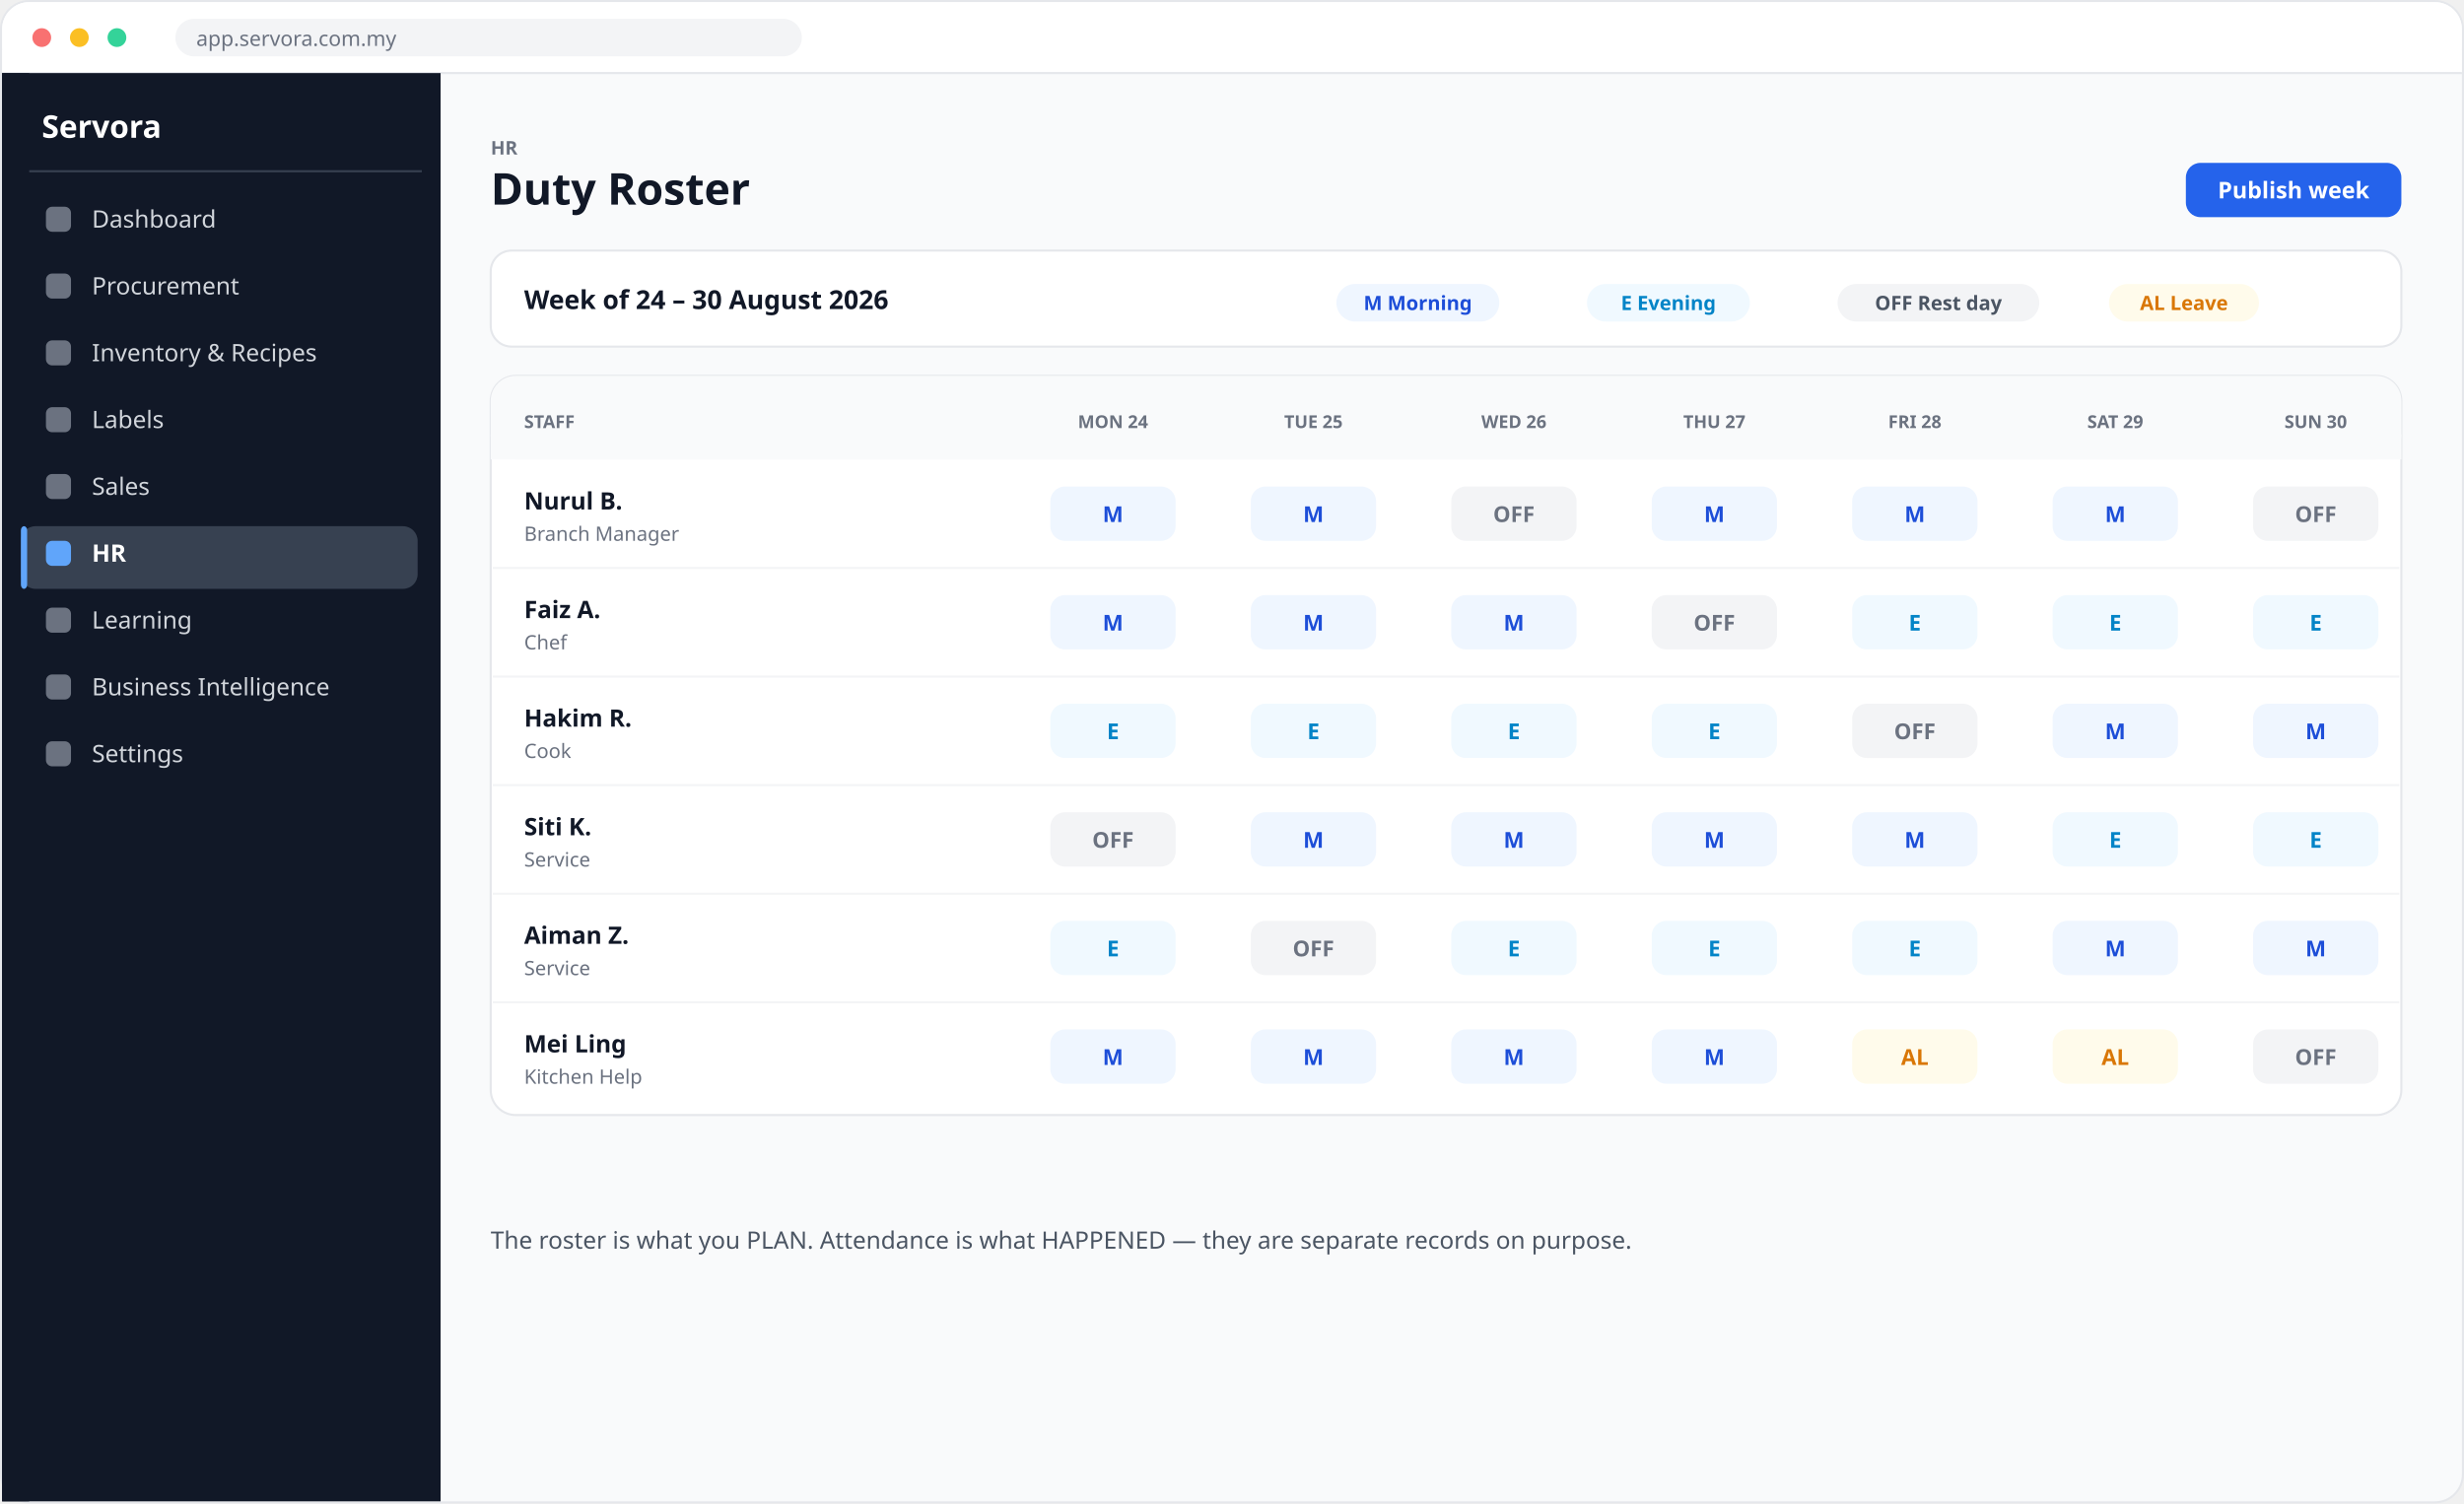
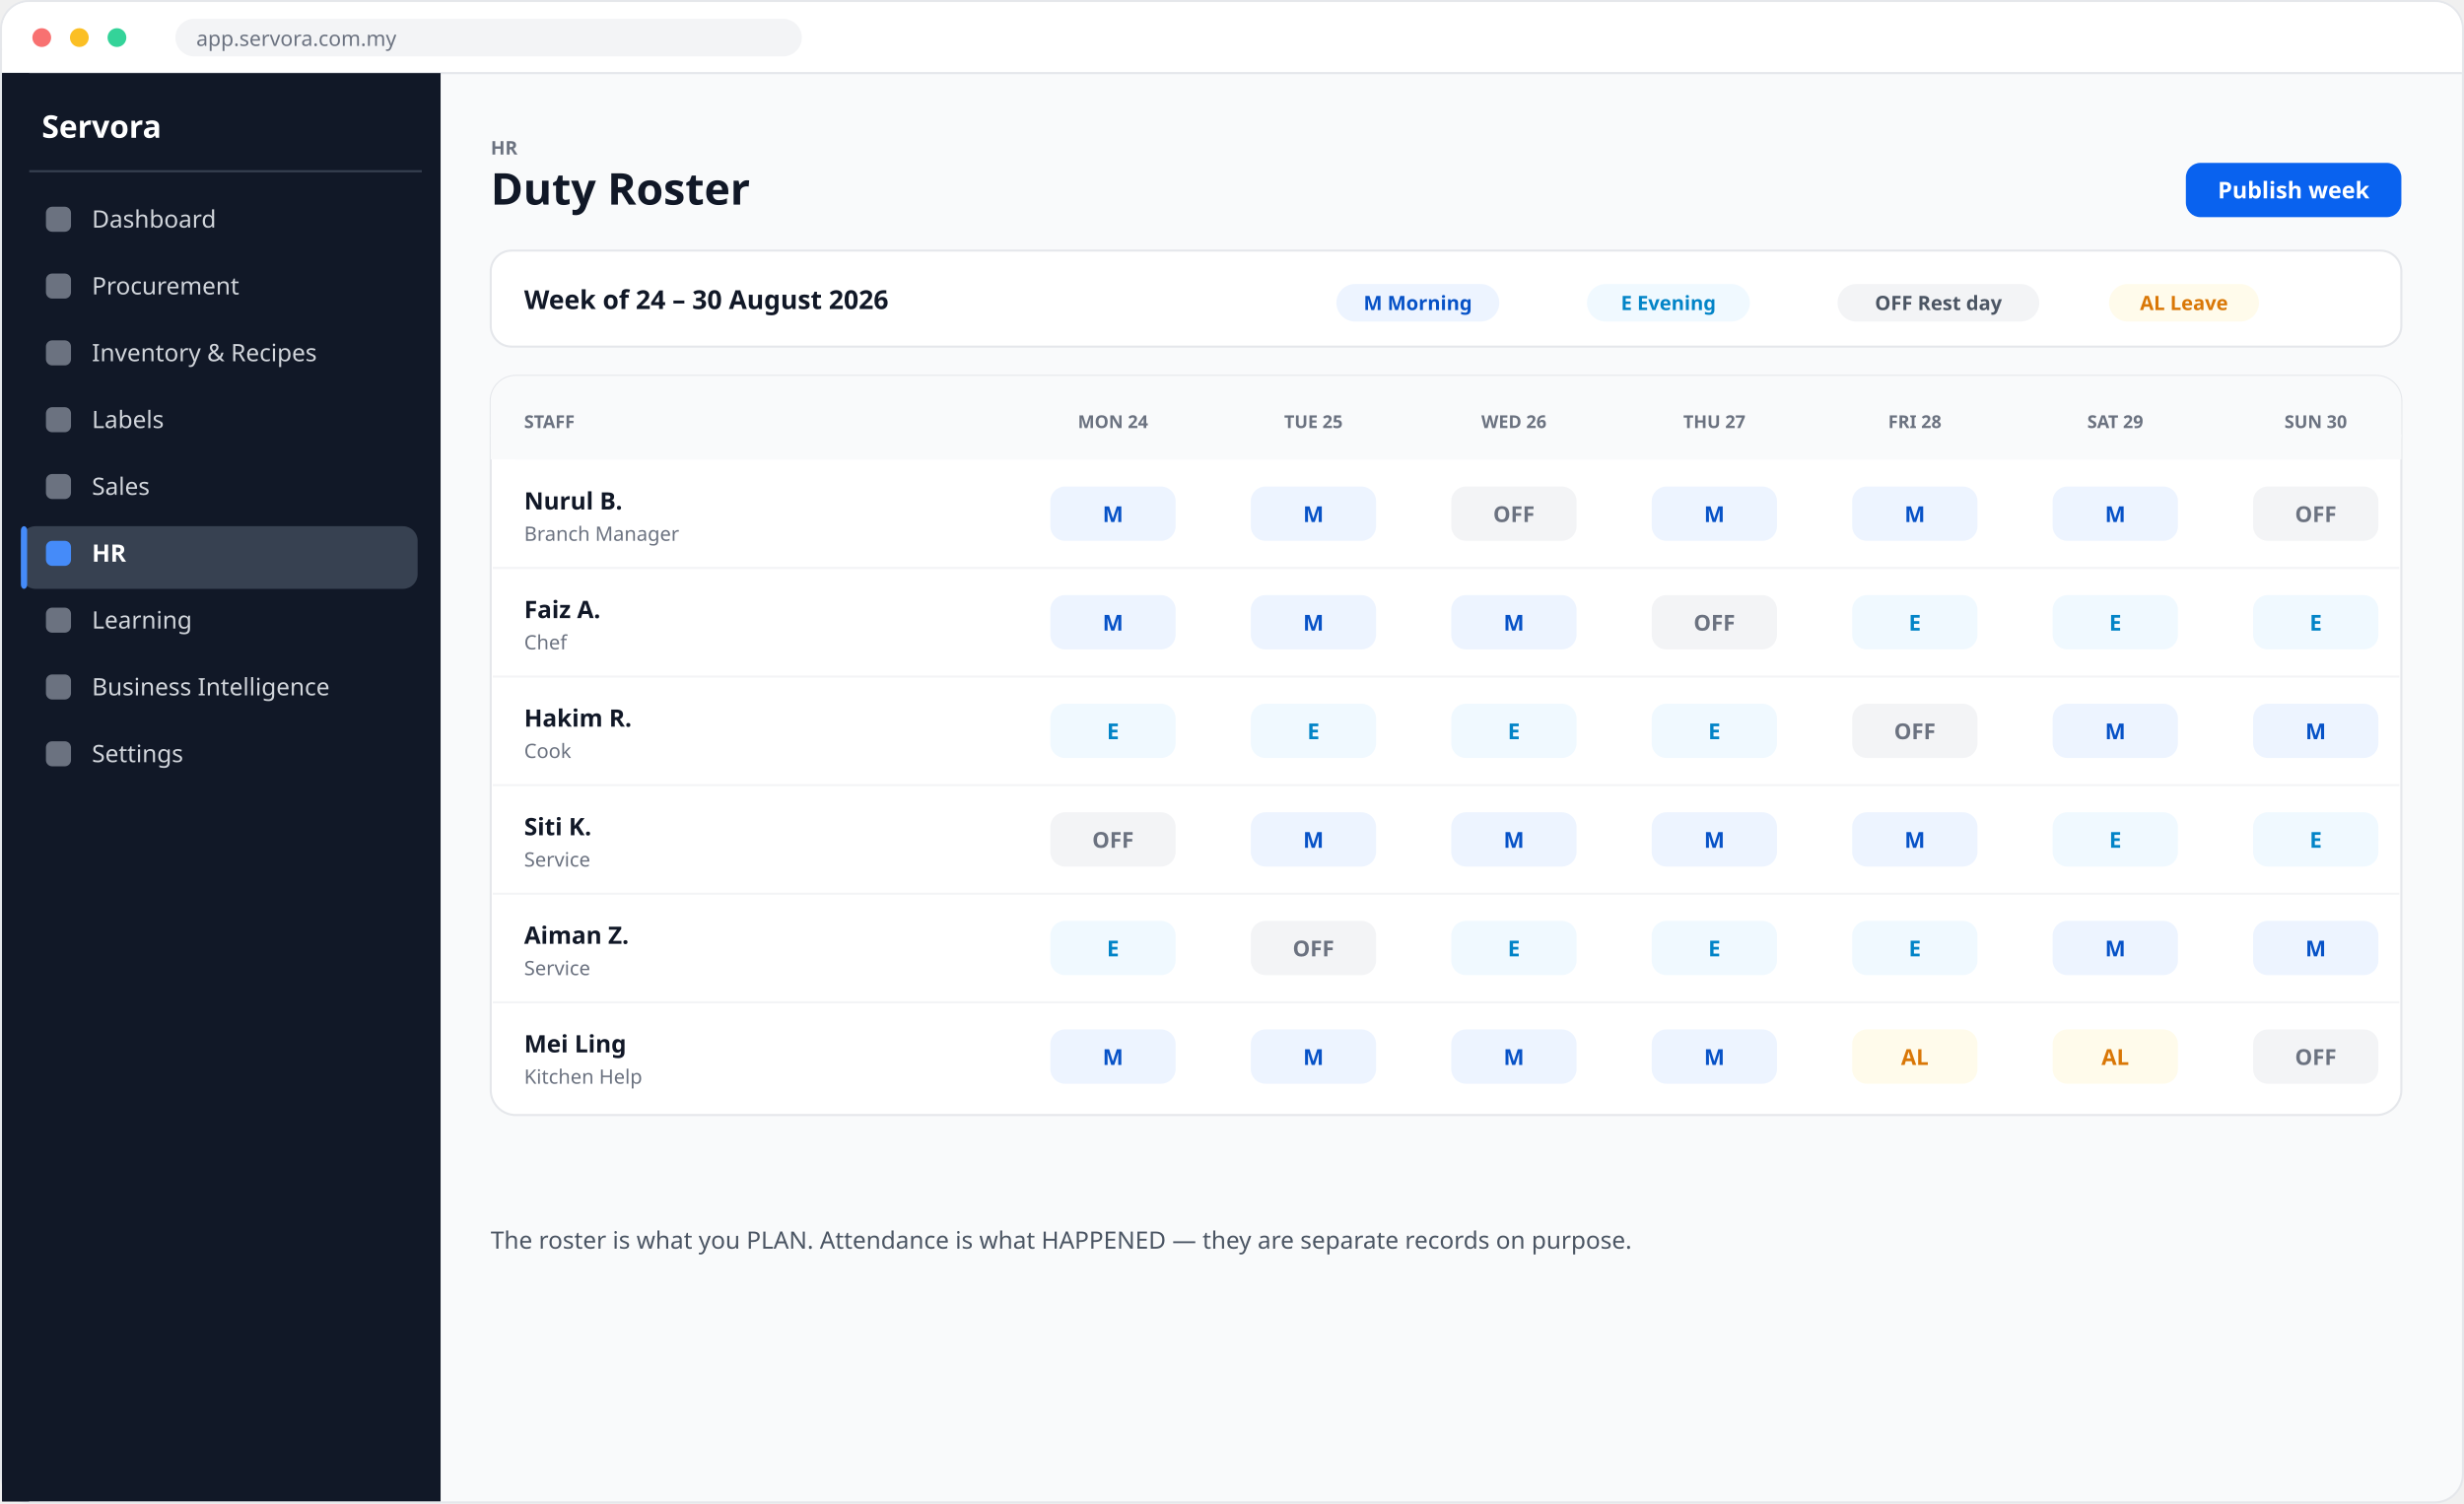
<svg xmlns="http://www.w3.org/2000/svg" viewBox="0 0 1180 720" width="1180" height="720" role="img">
  <rect x="0" y="0" width="1180" height="720" rx="14" fill="#e5e7eb" />
  <rect x="1" y="1" width="1178" height="718" rx="13" fill="#f9fafb" />
  <rect x="1" y="1" width="1178" height="34" rx="13" fill="#ffffff" />
  <rect x="1" y="24" width="1178" height="11" rx="0" fill="#ffffff" />
  <line x1="1" y1="35" x2="1179" y2="35" stroke="#e5e7eb" stroke-width="1" />
  <circle cx="20" cy="18" r="4.5" fill="#f87171" />
  <circle cx="38" cy="18" r="4.5" fill="#fbbf24" />
  <circle cx="56" cy="18" r="4.5" fill="#34d399" />
  <rect x="84" y="9" width="300" height="18" rx="9" fill="#f3f4f6" />
  <text x="94" y="22" font-family="Figtree, ui-sans-serif, system-ui, sans-serif" font-size="10" font-weight="400" fill="#6b7280" text-anchor="start">app.servora.com.my</text>
  <rect x="1" y="35" width="210" height="684" rx="0" fill="#111827" />
  <rect x="1" y="35" width="13" height="684" rx="0" fill="#111827" />
  <text x="20" y="66" font-family="Figtree, ui-sans-serif, system-ui, sans-serif" font-size="15" font-weight="700" fill="#ffffff" text-anchor="start">Servora</text>
  <line x1="14" y1="82" x2="202" y2="82" stroke="#374151" stroke-width="1" />
  <rect x="22" y="99" width="12" height="12" rx="3" fill="#6b7280" />
  <text x="44" y="109" font-family="Figtree, ui-sans-serif, system-ui, sans-serif" font-size="11.5" font-weight="400" fill="#d1d5db" text-anchor="start">Dashboard</text>
  <rect x="22" y="131" width="12" height="12" rx="3" fill="#6b7280" />
  <text x="44" y="141" font-family="Figtree, ui-sans-serif, system-ui, sans-serif" font-size="11.5" font-weight="400" fill="#d1d5db" text-anchor="start">Procurement</text>
  <rect x="22" y="163" width="12" height="12" rx="3" fill="#6b7280" />
  <text x="44" y="173" font-family="Figtree, ui-sans-serif, system-ui, sans-serif" font-size="11.5" font-weight="400" fill="#d1d5db" text-anchor="start">Inventory &amp; Recipes</text>
  <rect x="22" y="195" width="12" height="12" rx="3" fill="#6b7280" />
  <text x="44" y="205" font-family="Figtree, ui-sans-serif, system-ui, sans-serif" font-size="11.5" font-weight="400" fill="#d1d5db" text-anchor="start">Labels</text>
  <rect x="22" y="227" width="12" height="12" rx="3" fill="#6b7280" />
  <text x="44" y="237" font-family="Figtree, ui-sans-serif, system-ui, sans-serif" font-size="11.5" font-weight="400" fill="#d1d5db" text-anchor="start">Sales</text>
  <rect x="10" y="252" width="190" height="30" rx="7" fill="#374151" />
-   <rect x="10" y="252" width="3" height="30" rx="2" fill="#60a5fa" />
-   <rect x="22" y="259" width="12" height="12" rx="3" fill="#60a5fa" />
+   <rect x="10" y="252" width="3" height="30" rx="2" fill="#458bf9" />
+   <rect x="22" y="259" width="12" height="12" rx="3" fill="#458bf9" />
  <text x="44" y="269" font-family="Figtree, ui-sans-serif, system-ui, sans-serif" font-size="11.5" font-weight="600" fill="#ffffff" text-anchor="start">HR</text>
  <rect x="22" y="291" width="12" height="12" rx="3" fill="#6b7280" />
  <text x="44" y="301" font-family="Figtree, ui-sans-serif, system-ui, sans-serif" font-size="11.5" font-weight="400" fill="#d1d5db" text-anchor="start">Learning</text>
  <rect x="22" y="323" width="12" height="12" rx="3" fill="#6b7280" />
  <text x="44" y="333" font-family="Figtree, ui-sans-serif, system-ui, sans-serif" font-size="11.5" font-weight="400" fill="#d1d5db" text-anchor="start">Business Intelligence</text>
  <rect x="22" y="355" width="12" height="12" rx="3" fill="#6b7280" />
  <text x="44" y="365" font-family="Figtree, ui-sans-serif, system-ui, sans-serif" font-size="11.5" font-weight="400" fill="#d1d5db" text-anchor="start">Settings</text>
  <text x="235" y="74" font-family="Figtree, ui-sans-serif, system-ui, sans-serif" font-size="9" font-weight="700" fill="#6b7280" text-anchor="start">HR</text>
  <text x="235" y="98" font-family="Figtree, ui-sans-serif, system-ui, sans-serif" font-size="21" font-weight="700" fill="#111827" text-anchor="start">Duty Roster</text>
-   <rect x="1046.8" y="78" width="103.2" height="26" rx="7" fill="#2563eb" />
+   <rect x="1046.8" y="78" width="103.2" height="26" rx="7" fill="#0962ef" />
  <text x="1098.4" y="95" font-family="Figtree, ui-sans-serif, system-ui, sans-serif" font-size="11" font-weight="600" fill="#ffffff" text-anchor="middle">Publish week</text>
  <rect x="235" y="120" width="915" height="46" rx="10" fill="#ffffff" stroke="#e5e7eb" stroke-width="1" />
  <text x="251" y="148" font-family="Figtree, ui-sans-serif, system-ui, sans-serif" font-size="12.5" font-weight="700" fill="#111827" text-anchor="start">Week of 24 – 30 August 2026</text>
-   <rect x="640" y="136" width="78" height="18" rx="9" fill="#eff6ff" />
-   <text x="679" y="148.5" font-family="Figtree, ui-sans-serif, system-ui, sans-serif" font-size="9.5" font-weight="600" fill="#1d4ed8" text-anchor="middle">M  Morning</text>
+   <rect x="640" y="136" width="78" height="18" rx="9" fill="#edf4ff" />
+   <text x="679" y="148.5" font-family="Figtree, ui-sans-serif, system-ui, sans-serif" font-size="9.5" font-weight="600" fill="#0752c7" text-anchor="middle">M  Morning</text>
  <rect x="760" y="136" width="78" height="18" rx="9" fill="#f0f9ff" />
  <text x="799" y="148.5" font-family="Figtree, ui-sans-serif, system-ui, sans-serif" font-size="9.5" font-weight="600" fill="#0284c7" text-anchor="middle">E  Evening</text>
  <rect x="880" y="136" width="96.6" height="18" rx="9" fill="#f3f4f6" />
  <text x="928.3" y="148.5" font-family="Figtree, ui-sans-serif, system-ui, sans-serif" font-size="9.5" font-weight="600" fill="#4b5563" text-anchor="middle">OFF  Rest day</text>
  <rect x="1010" y="136" width="71.8" height="18" rx="9" fill="#fffbeb" />
  <text x="1045.9" y="148.5" font-family="Figtree, ui-sans-serif, system-ui, sans-serif" font-size="9.5" font-weight="600" fill="#d97706" text-anchor="middle">AL  Leave</text>
  <rect x="235" y="180" width="915" height="354" rx="12" fill="#ffffff" stroke="#e5e7eb" stroke-width="1" />
  <rect x="235" y="180" width="915" height="40" rx="12" fill="#f9fafb" />
  <rect x="235" y="208" width="915" height="12" rx="0" fill="#f9fafb" />
  <text x="251" y="205" font-family="Figtree, ui-sans-serif, system-ui, sans-serif" font-size="8.5" font-weight="700" fill="#6b7280" text-anchor="start">STAFF</text>
  <text x="533" y="205" font-family="Figtree, ui-sans-serif, system-ui, sans-serif" font-size="8.5" font-weight="700" fill="#6b7280" text-anchor="middle">MON 24</text>
  <text x="629" y="205" font-family="Figtree, ui-sans-serif, system-ui, sans-serif" font-size="8.5" font-weight="700" fill="#6b7280" text-anchor="middle">TUE 25</text>
  <text x="725" y="205" font-family="Figtree, ui-sans-serif, system-ui, sans-serif" font-size="8.5" font-weight="700" fill="#6b7280" text-anchor="middle">WED 26</text>
  <text x="821" y="205" font-family="Figtree, ui-sans-serif, system-ui, sans-serif" font-size="8.5" font-weight="700" fill="#6b7280" text-anchor="middle">THU 27</text>
  <text x="917" y="205" font-family="Figtree, ui-sans-serif, system-ui, sans-serif" font-size="8.5" font-weight="700" fill="#6b7280" text-anchor="middle">FRI 28</text>
  <text x="1013" y="205" font-family="Figtree, ui-sans-serif, system-ui, sans-serif" font-size="8.5" font-weight="700" fill="#6b7280" text-anchor="middle">SAT 29</text>
  <text x="1109" y="205" font-family="Figtree, ui-sans-serif, system-ui, sans-serif" font-size="8.5" font-weight="700" fill="#6b7280" text-anchor="middle">SUN 30</text>
  <text x="251" y="244" font-family="Figtree, ui-sans-serif, system-ui, sans-serif" font-size="11.5" font-weight="600" fill="#111827" text-anchor="start">Nurul B.</text>
  <text x="251" y="259" font-family="Figtree, ui-sans-serif, system-ui, sans-serif" font-size="9.5" font-weight="400" fill="#6b7280" text-anchor="start">Branch Manager</text>
-   <rect x="503" y="233" width="60" height="26" rx="7" fill="#eff6ff" />
-   <text x="533" y="250" font-family="Figtree, ui-sans-serif, system-ui, sans-serif" font-size="10.5" font-weight="700" fill="#1d4ed8" text-anchor="middle">M</text>
-   <rect x="599" y="233" width="60" height="26" rx="7" fill="#eff6ff" />
-   <text x="629" y="250" font-family="Figtree, ui-sans-serif, system-ui, sans-serif" font-size="10.5" font-weight="700" fill="#1d4ed8" text-anchor="middle">M</text>
+   <rect x="503" y="233" width="60" height="26" rx="7" fill="#edf4ff" />
+   <text x="533" y="250" font-family="Figtree, ui-sans-serif, system-ui, sans-serif" font-size="10.5" font-weight="700" fill="#0752c7" text-anchor="middle">M</text>
+   <rect x="599" y="233" width="60" height="26" rx="7" fill="#edf4ff" />
+   <text x="629" y="250" font-family="Figtree, ui-sans-serif, system-ui, sans-serif" font-size="10.5" font-weight="700" fill="#0752c7" text-anchor="middle">M</text>
  <rect x="695" y="233" width="60" height="26" rx="7" fill="#f3f4f6" />
  <text x="725" y="250" font-family="Figtree, ui-sans-serif, system-ui, sans-serif" font-size="10.5" font-weight="700" fill="#6b7280" text-anchor="middle">OFF</text>
-   <rect x="791" y="233" width="60" height="26" rx="7" fill="#eff6ff" />
-   <text x="821" y="250" font-family="Figtree, ui-sans-serif, system-ui, sans-serif" font-size="10.5" font-weight="700" fill="#1d4ed8" text-anchor="middle">M</text>
-   <rect x="887" y="233" width="60" height="26" rx="7" fill="#eff6ff" />
-   <text x="917" y="250" font-family="Figtree, ui-sans-serif, system-ui, sans-serif" font-size="10.5" font-weight="700" fill="#1d4ed8" text-anchor="middle">M</text>
-   <rect x="983" y="233" width="60" height="26" rx="7" fill="#eff6ff" />
-   <text x="1013" y="250" font-family="Figtree, ui-sans-serif, system-ui, sans-serif" font-size="10.5" font-weight="700" fill="#1d4ed8" text-anchor="middle">M</text>
+   <rect x="791" y="233" width="60" height="26" rx="7" fill="#edf4ff" />
+   <text x="821" y="250" font-family="Figtree, ui-sans-serif, system-ui, sans-serif" font-size="10.5" font-weight="700" fill="#0752c7" text-anchor="middle">M</text>
+   <rect x="887" y="233" width="60" height="26" rx="7" fill="#edf4ff" />
+   <text x="917" y="250" font-family="Figtree, ui-sans-serif, system-ui, sans-serif" font-size="10.5" font-weight="700" fill="#0752c7" text-anchor="middle">M</text>
+   <rect x="983" y="233" width="60" height="26" rx="7" fill="#edf4ff" />
+   <text x="1013" y="250" font-family="Figtree, ui-sans-serif, system-ui, sans-serif" font-size="10.5" font-weight="700" fill="#0752c7" text-anchor="middle">M</text>
  <rect x="1079" y="233" width="60" height="26" rx="7" fill="#f3f4f6" />
  <text x="1109" y="250" font-family="Figtree, ui-sans-serif, system-ui, sans-serif" font-size="10.5" font-weight="700" fill="#6b7280" text-anchor="middle">OFF</text>
  <line x1="236" y1="272" x2="1149" y2="272" stroke="#f3f4f6" stroke-width="1" />
  <text x="251" y="296" font-family="Figtree, ui-sans-serif, system-ui, sans-serif" font-size="11.5" font-weight="600" fill="#111827" text-anchor="start">Faiz A.</text>
  <text x="251" y="311" font-family="Figtree, ui-sans-serif, system-ui, sans-serif" font-size="9.5" font-weight="400" fill="#6b7280" text-anchor="start">Chef</text>
-   <rect x="503" y="285" width="60" height="26" rx="7" fill="#eff6ff" />
-   <text x="533" y="302" font-family="Figtree, ui-sans-serif, system-ui, sans-serif" font-size="10.5" font-weight="700" fill="#1d4ed8" text-anchor="middle">M</text>
-   <rect x="599" y="285" width="60" height="26" rx="7" fill="#eff6ff" />
-   <text x="629" y="302" font-family="Figtree, ui-sans-serif, system-ui, sans-serif" font-size="10.5" font-weight="700" fill="#1d4ed8" text-anchor="middle">M</text>
-   <rect x="695" y="285" width="60" height="26" rx="7" fill="#eff6ff" />
-   <text x="725" y="302" font-family="Figtree, ui-sans-serif, system-ui, sans-serif" font-size="10.5" font-weight="700" fill="#1d4ed8" text-anchor="middle">M</text>
+   <rect x="503" y="285" width="60" height="26" rx="7" fill="#edf4ff" />
+   <text x="533" y="302" font-family="Figtree, ui-sans-serif, system-ui, sans-serif" font-size="10.5" font-weight="700" fill="#0752c7" text-anchor="middle">M</text>
+   <rect x="599" y="285" width="60" height="26" rx="7" fill="#edf4ff" />
+   <text x="629" y="302" font-family="Figtree, ui-sans-serif, system-ui, sans-serif" font-size="10.5" font-weight="700" fill="#0752c7" text-anchor="middle">M</text>
+   <rect x="695" y="285" width="60" height="26" rx="7" fill="#edf4ff" />
+   <text x="725" y="302" font-family="Figtree, ui-sans-serif, system-ui, sans-serif" font-size="10.5" font-weight="700" fill="#0752c7" text-anchor="middle">M</text>
  <rect x="791" y="285" width="60" height="26" rx="7" fill="#f3f4f6" />
  <text x="821" y="302" font-family="Figtree, ui-sans-serif, system-ui, sans-serif" font-size="10.5" font-weight="700" fill="#6b7280" text-anchor="middle">OFF</text>
  <rect x="887" y="285" width="60" height="26" rx="7" fill="#f0f9ff" />
  <text x="917" y="302" font-family="Figtree, ui-sans-serif, system-ui, sans-serif" font-size="10.5" font-weight="700" fill="#0284c7" text-anchor="middle">E</text>
  <rect x="983" y="285" width="60" height="26" rx="7" fill="#f0f9ff" />
  <text x="1013" y="302" font-family="Figtree, ui-sans-serif, system-ui, sans-serif" font-size="10.5" font-weight="700" fill="#0284c7" text-anchor="middle">E</text>
  <rect x="1079" y="285" width="60" height="26" rx="7" fill="#f0f9ff" />
  <text x="1109" y="302" font-family="Figtree, ui-sans-serif, system-ui, sans-serif" font-size="10.5" font-weight="700" fill="#0284c7" text-anchor="middle">E</text>
  <line x1="236" y1="324" x2="1149" y2="324" stroke="#f3f4f6" stroke-width="1" />
  <text x="251" y="348" font-family="Figtree, ui-sans-serif, system-ui, sans-serif" font-size="11.5" font-weight="600" fill="#111827" text-anchor="start">Hakim R.</text>
  <text x="251" y="363" font-family="Figtree, ui-sans-serif, system-ui, sans-serif" font-size="9.5" font-weight="400" fill="#6b7280" text-anchor="start">Cook</text>
  <rect x="503" y="337" width="60" height="26" rx="7" fill="#f0f9ff" />
  <text x="533" y="354" font-family="Figtree, ui-sans-serif, system-ui, sans-serif" font-size="10.5" font-weight="700" fill="#0284c7" text-anchor="middle">E</text>
  <rect x="599" y="337" width="60" height="26" rx="7" fill="#f0f9ff" />
  <text x="629" y="354" font-family="Figtree, ui-sans-serif, system-ui, sans-serif" font-size="10.5" font-weight="700" fill="#0284c7" text-anchor="middle">E</text>
  <rect x="695" y="337" width="60" height="26" rx="7" fill="#f0f9ff" />
  <text x="725" y="354" font-family="Figtree, ui-sans-serif, system-ui, sans-serif" font-size="10.5" font-weight="700" fill="#0284c7" text-anchor="middle">E</text>
  <rect x="791" y="337" width="60" height="26" rx="7" fill="#f0f9ff" />
  <text x="821" y="354" font-family="Figtree, ui-sans-serif, system-ui, sans-serif" font-size="10.5" font-weight="700" fill="#0284c7" text-anchor="middle">E</text>
  <rect x="887" y="337" width="60" height="26" rx="7" fill="#f3f4f6" />
  <text x="917" y="354" font-family="Figtree, ui-sans-serif, system-ui, sans-serif" font-size="10.5" font-weight="700" fill="#6b7280" text-anchor="middle">OFF</text>
-   <rect x="983" y="337" width="60" height="26" rx="7" fill="#eff6ff" />
-   <text x="1013" y="354" font-family="Figtree, ui-sans-serif, system-ui, sans-serif" font-size="10.5" font-weight="700" fill="#1d4ed8" text-anchor="middle">M</text>
-   <rect x="1079" y="337" width="60" height="26" rx="7" fill="#eff6ff" />
-   <text x="1109" y="354" font-family="Figtree, ui-sans-serif, system-ui, sans-serif" font-size="10.5" font-weight="700" fill="#1d4ed8" text-anchor="middle">M</text>
+   <rect x="983" y="337" width="60" height="26" rx="7" fill="#edf4ff" />
+   <text x="1013" y="354" font-family="Figtree, ui-sans-serif, system-ui, sans-serif" font-size="10.5" font-weight="700" fill="#0752c7" text-anchor="middle">M</text>
+   <rect x="1079" y="337" width="60" height="26" rx="7" fill="#edf4ff" />
+   <text x="1109" y="354" font-family="Figtree, ui-sans-serif, system-ui, sans-serif" font-size="10.5" font-weight="700" fill="#0752c7" text-anchor="middle">M</text>
  <line x1="236" y1="376" x2="1149" y2="376" stroke="#f3f4f6" stroke-width="1" />
  <text x="251" y="400" font-family="Figtree, ui-sans-serif, system-ui, sans-serif" font-size="11.5" font-weight="600" fill="#111827" text-anchor="start">Siti K.</text>
  <text x="251" y="415" font-family="Figtree, ui-sans-serif, system-ui, sans-serif" font-size="9.5" font-weight="400" fill="#6b7280" text-anchor="start">Service</text>
  <rect x="503" y="389" width="60" height="26" rx="7" fill="#f3f4f6" />
  <text x="533" y="406" font-family="Figtree, ui-sans-serif, system-ui, sans-serif" font-size="10.5" font-weight="700" fill="#6b7280" text-anchor="middle">OFF</text>
-   <rect x="599" y="389" width="60" height="26" rx="7" fill="#eff6ff" />
-   <text x="629" y="406" font-family="Figtree, ui-sans-serif, system-ui, sans-serif" font-size="10.5" font-weight="700" fill="#1d4ed8" text-anchor="middle">M</text>
-   <rect x="695" y="389" width="60" height="26" rx="7" fill="#eff6ff" />
-   <text x="725" y="406" font-family="Figtree, ui-sans-serif, system-ui, sans-serif" font-size="10.5" font-weight="700" fill="#1d4ed8" text-anchor="middle">M</text>
-   <rect x="791" y="389" width="60" height="26" rx="7" fill="#eff6ff" />
-   <text x="821" y="406" font-family="Figtree, ui-sans-serif, system-ui, sans-serif" font-size="10.5" font-weight="700" fill="#1d4ed8" text-anchor="middle">M</text>
-   <rect x="887" y="389" width="60" height="26" rx="7" fill="#eff6ff" />
-   <text x="917" y="406" font-family="Figtree, ui-sans-serif, system-ui, sans-serif" font-size="10.5" font-weight="700" fill="#1d4ed8" text-anchor="middle">M</text>
+   <rect x="599" y="389" width="60" height="26" rx="7" fill="#edf4ff" />
+   <text x="629" y="406" font-family="Figtree, ui-sans-serif, system-ui, sans-serif" font-size="10.5" font-weight="700" fill="#0752c7" text-anchor="middle">M</text>
+   <rect x="695" y="389" width="60" height="26" rx="7" fill="#edf4ff" />
+   <text x="725" y="406" font-family="Figtree, ui-sans-serif, system-ui, sans-serif" font-size="10.5" font-weight="700" fill="#0752c7" text-anchor="middle">M</text>
+   <rect x="791" y="389" width="60" height="26" rx="7" fill="#edf4ff" />
+   <text x="821" y="406" font-family="Figtree, ui-sans-serif, system-ui, sans-serif" font-size="10.5" font-weight="700" fill="#0752c7" text-anchor="middle">M</text>
+   <rect x="887" y="389" width="60" height="26" rx="7" fill="#edf4ff" />
+   <text x="917" y="406" font-family="Figtree, ui-sans-serif, system-ui, sans-serif" font-size="10.5" font-weight="700" fill="#0752c7" text-anchor="middle">M</text>
  <rect x="983" y="389" width="60" height="26" rx="7" fill="#f0f9ff" />
  <text x="1013" y="406" font-family="Figtree, ui-sans-serif, system-ui, sans-serif" font-size="10.5" font-weight="700" fill="#0284c7" text-anchor="middle">E</text>
  <rect x="1079" y="389" width="60" height="26" rx="7" fill="#f0f9ff" />
  <text x="1109" y="406" font-family="Figtree, ui-sans-serif, system-ui, sans-serif" font-size="10.5" font-weight="700" fill="#0284c7" text-anchor="middle">E</text>
  <line x1="236" y1="428" x2="1149" y2="428" stroke="#f3f4f6" stroke-width="1" />
  <text x="251" y="452" font-family="Figtree, ui-sans-serif, system-ui, sans-serif" font-size="11.5" font-weight="600" fill="#111827" text-anchor="start">Aiman Z.</text>
  <text x="251" y="467" font-family="Figtree, ui-sans-serif, system-ui, sans-serif" font-size="9.5" font-weight="400" fill="#6b7280" text-anchor="start">Service</text>
  <rect x="503" y="441" width="60" height="26" rx="7" fill="#f0f9ff" />
  <text x="533" y="458" font-family="Figtree, ui-sans-serif, system-ui, sans-serif" font-size="10.5" font-weight="700" fill="#0284c7" text-anchor="middle">E</text>
  <rect x="599" y="441" width="60" height="26" rx="7" fill="#f3f4f6" />
  <text x="629" y="458" font-family="Figtree, ui-sans-serif, system-ui, sans-serif" font-size="10.5" font-weight="700" fill="#6b7280" text-anchor="middle">OFF</text>
  <rect x="695" y="441" width="60" height="26" rx="7" fill="#f0f9ff" />
  <text x="725" y="458" font-family="Figtree, ui-sans-serif, system-ui, sans-serif" font-size="10.5" font-weight="700" fill="#0284c7" text-anchor="middle">E</text>
  <rect x="791" y="441" width="60" height="26" rx="7" fill="#f0f9ff" />
  <text x="821" y="458" font-family="Figtree, ui-sans-serif, system-ui, sans-serif" font-size="10.5" font-weight="700" fill="#0284c7" text-anchor="middle">E</text>
  <rect x="887" y="441" width="60" height="26" rx="7" fill="#f0f9ff" />
  <text x="917" y="458" font-family="Figtree, ui-sans-serif, system-ui, sans-serif" font-size="10.5" font-weight="700" fill="#0284c7" text-anchor="middle">E</text>
-   <rect x="983" y="441" width="60" height="26" rx="7" fill="#eff6ff" />
-   <text x="1013" y="458" font-family="Figtree, ui-sans-serif, system-ui, sans-serif" font-size="10.5" font-weight="700" fill="#1d4ed8" text-anchor="middle">M</text>
-   <rect x="1079" y="441" width="60" height="26" rx="7" fill="#eff6ff" />
-   <text x="1109" y="458" font-family="Figtree, ui-sans-serif, system-ui, sans-serif" font-size="10.5" font-weight="700" fill="#1d4ed8" text-anchor="middle">M</text>
+   <rect x="983" y="441" width="60" height="26" rx="7" fill="#edf4ff" />
+   <text x="1013" y="458" font-family="Figtree, ui-sans-serif, system-ui, sans-serif" font-size="10.5" font-weight="700" fill="#0752c7" text-anchor="middle">M</text>
+   <rect x="1079" y="441" width="60" height="26" rx="7" fill="#edf4ff" />
+   <text x="1109" y="458" font-family="Figtree, ui-sans-serif, system-ui, sans-serif" font-size="10.5" font-weight="700" fill="#0752c7" text-anchor="middle">M</text>
  <line x1="236" y1="480" x2="1149" y2="480" stroke="#f3f4f6" stroke-width="1" />
  <text x="251" y="504" font-family="Figtree, ui-sans-serif, system-ui, sans-serif" font-size="11.5" font-weight="600" fill="#111827" text-anchor="start">Mei Ling</text>
  <text x="251" y="519" font-family="Figtree, ui-sans-serif, system-ui, sans-serif" font-size="9.5" font-weight="400" fill="#6b7280" text-anchor="start">Kitchen Help</text>
-   <rect x="503" y="493" width="60" height="26" rx="7" fill="#eff6ff" />
-   <text x="533" y="510" font-family="Figtree, ui-sans-serif, system-ui, sans-serif" font-size="10.5" font-weight="700" fill="#1d4ed8" text-anchor="middle">M</text>
-   <rect x="599" y="493" width="60" height="26" rx="7" fill="#eff6ff" />
-   <text x="629" y="510" font-family="Figtree, ui-sans-serif, system-ui, sans-serif" font-size="10.5" font-weight="700" fill="#1d4ed8" text-anchor="middle">M</text>
-   <rect x="695" y="493" width="60" height="26" rx="7" fill="#eff6ff" />
-   <text x="725" y="510" font-family="Figtree, ui-sans-serif, system-ui, sans-serif" font-size="10.5" font-weight="700" fill="#1d4ed8" text-anchor="middle">M</text>
-   <rect x="791" y="493" width="60" height="26" rx="7" fill="#eff6ff" />
-   <text x="821" y="510" font-family="Figtree, ui-sans-serif, system-ui, sans-serif" font-size="10.5" font-weight="700" fill="#1d4ed8" text-anchor="middle">M</text>
+   <rect x="503" y="493" width="60" height="26" rx="7" fill="#edf4ff" />
+   <text x="533" y="510" font-family="Figtree, ui-sans-serif, system-ui, sans-serif" font-size="10.5" font-weight="700" fill="#0752c7" text-anchor="middle">M</text>
+   <rect x="599" y="493" width="60" height="26" rx="7" fill="#edf4ff" />
+   <text x="629" y="510" font-family="Figtree, ui-sans-serif, system-ui, sans-serif" font-size="10.5" font-weight="700" fill="#0752c7" text-anchor="middle">M</text>
+   <rect x="695" y="493" width="60" height="26" rx="7" fill="#edf4ff" />
+   <text x="725" y="510" font-family="Figtree, ui-sans-serif, system-ui, sans-serif" font-size="10.5" font-weight="700" fill="#0752c7" text-anchor="middle">M</text>
+   <rect x="791" y="493" width="60" height="26" rx="7" fill="#edf4ff" />
+   <text x="821" y="510" font-family="Figtree, ui-sans-serif, system-ui, sans-serif" font-size="10.5" font-weight="700" fill="#0752c7" text-anchor="middle">M</text>
  <rect x="887" y="493" width="60" height="26" rx="7" fill="#fffbeb" />
  <text x="917" y="510" font-family="Figtree, ui-sans-serif, system-ui, sans-serif" font-size="10.5" font-weight="700" fill="#d97706" text-anchor="middle">AL</text>
  <rect x="983" y="493" width="60" height="26" rx="7" fill="#fffbeb" />
  <text x="1013" y="510" font-family="Figtree, ui-sans-serif, system-ui, sans-serif" font-size="10.5" font-weight="700" fill="#d97706" text-anchor="middle">AL</text>
  <rect x="1079" y="493" width="60" height="26" rx="7" fill="#f3f4f6" />
  <text x="1109" y="510" font-family="Figtree, ui-sans-serif, system-ui, sans-serif" font-size="10.5" font-weight="700" fill="#6b7280" text-anchor="middle">OFF</text>
  <text x="235" y="598" font-family="Figtree, ui-sans-serif, system-ui, sans-serif" font-size="11.5" font-weight="400" fill="#4b5563" text-anchor="start">The roster is what you PLAN. Attendance is what HAPPENED — they are separate records on purpose.</text>
</svg>
